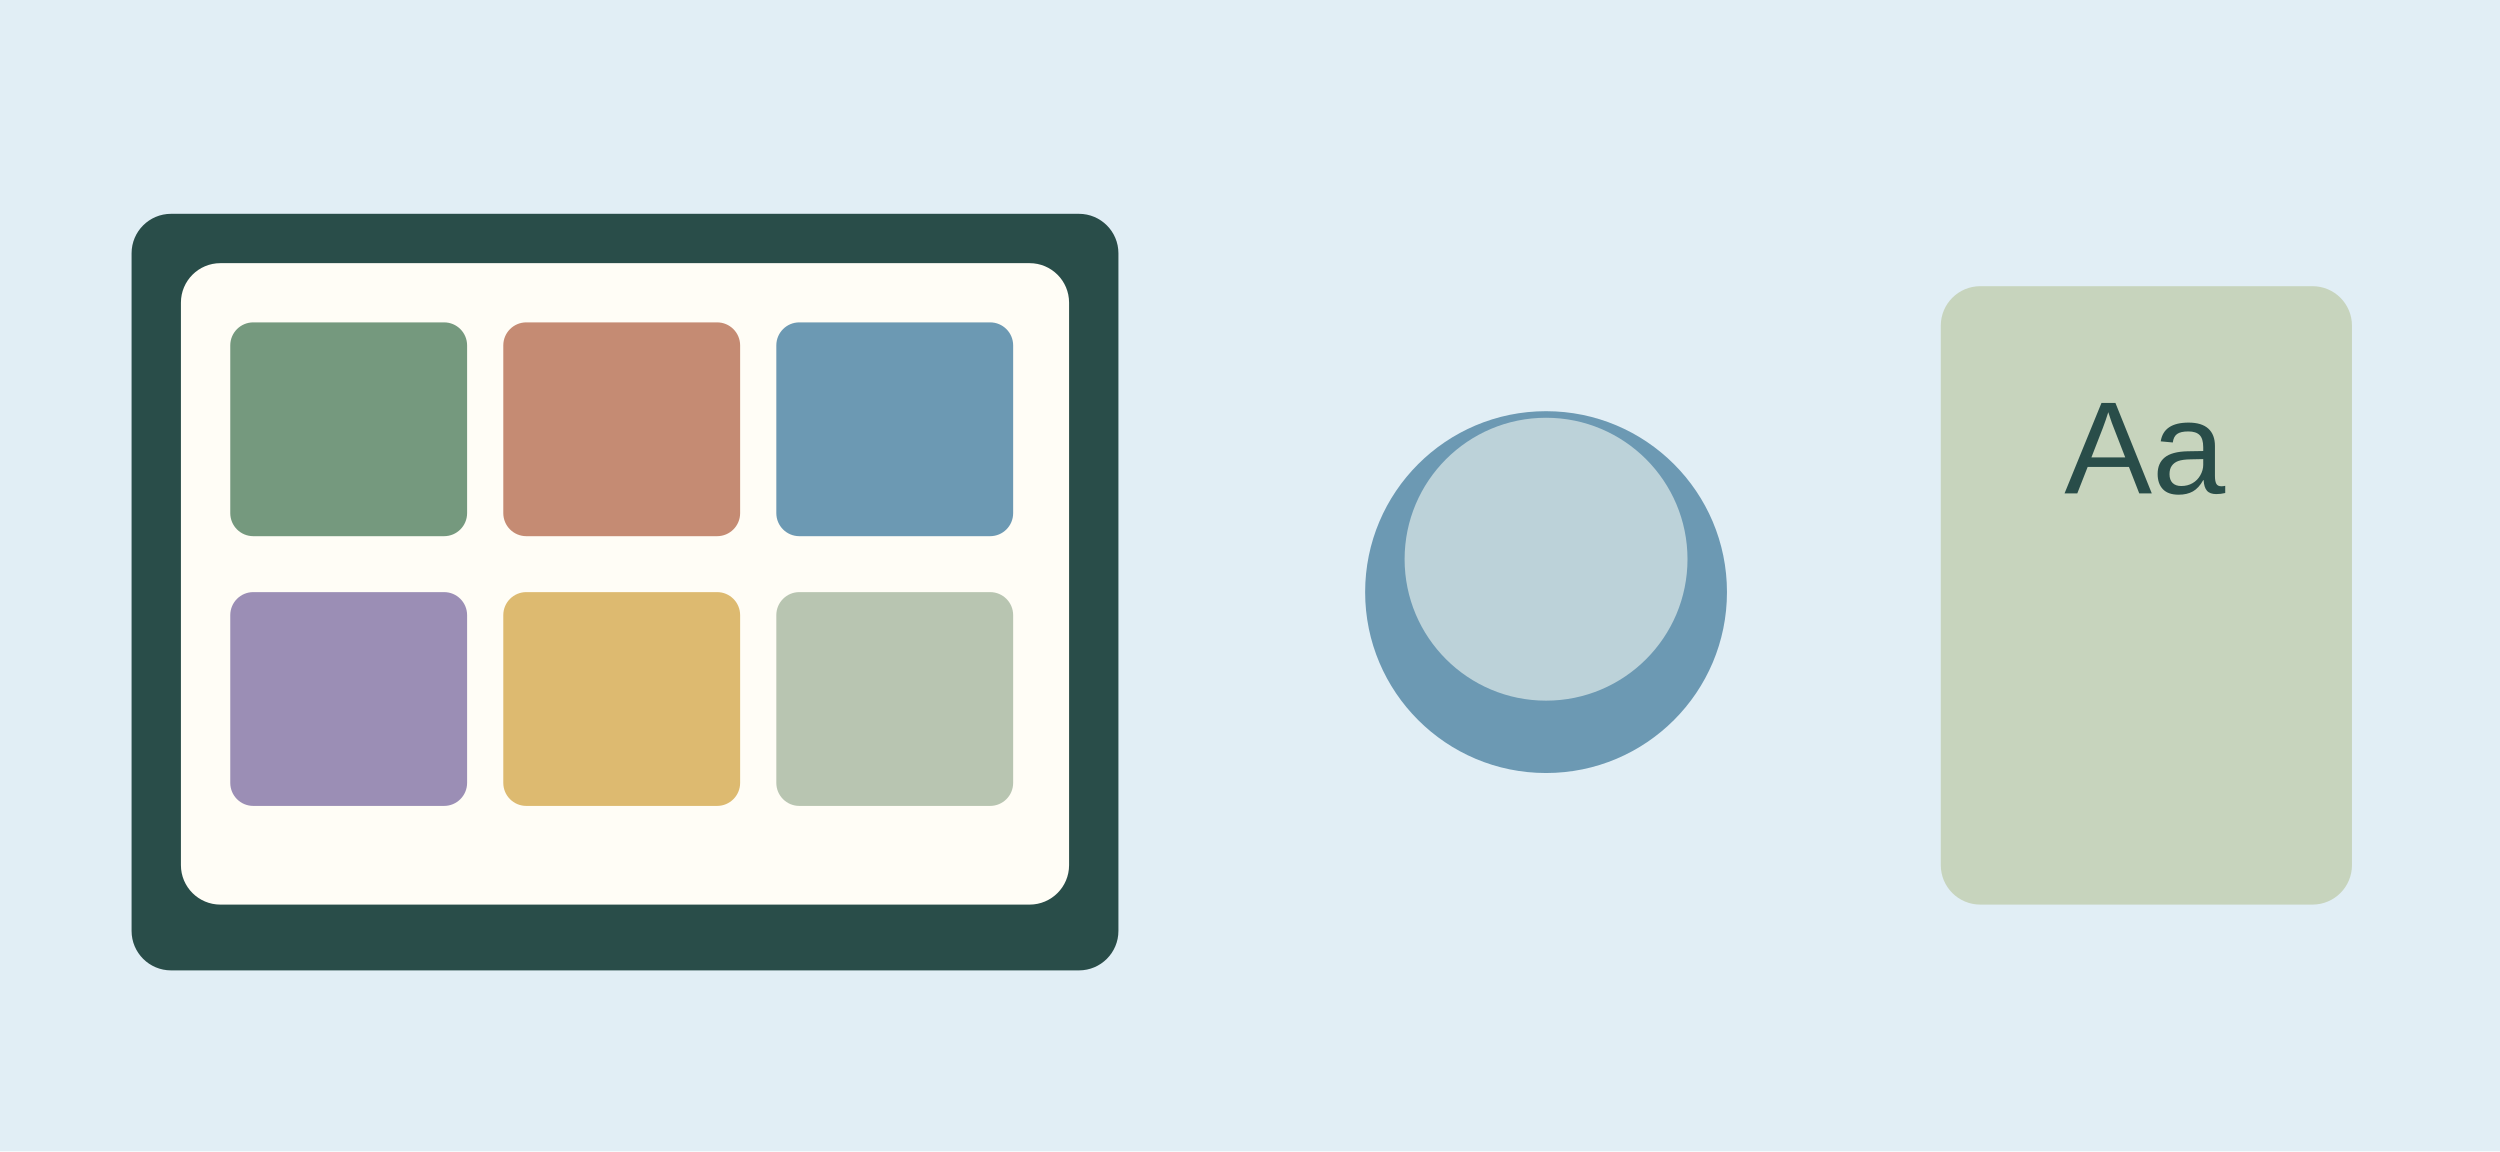
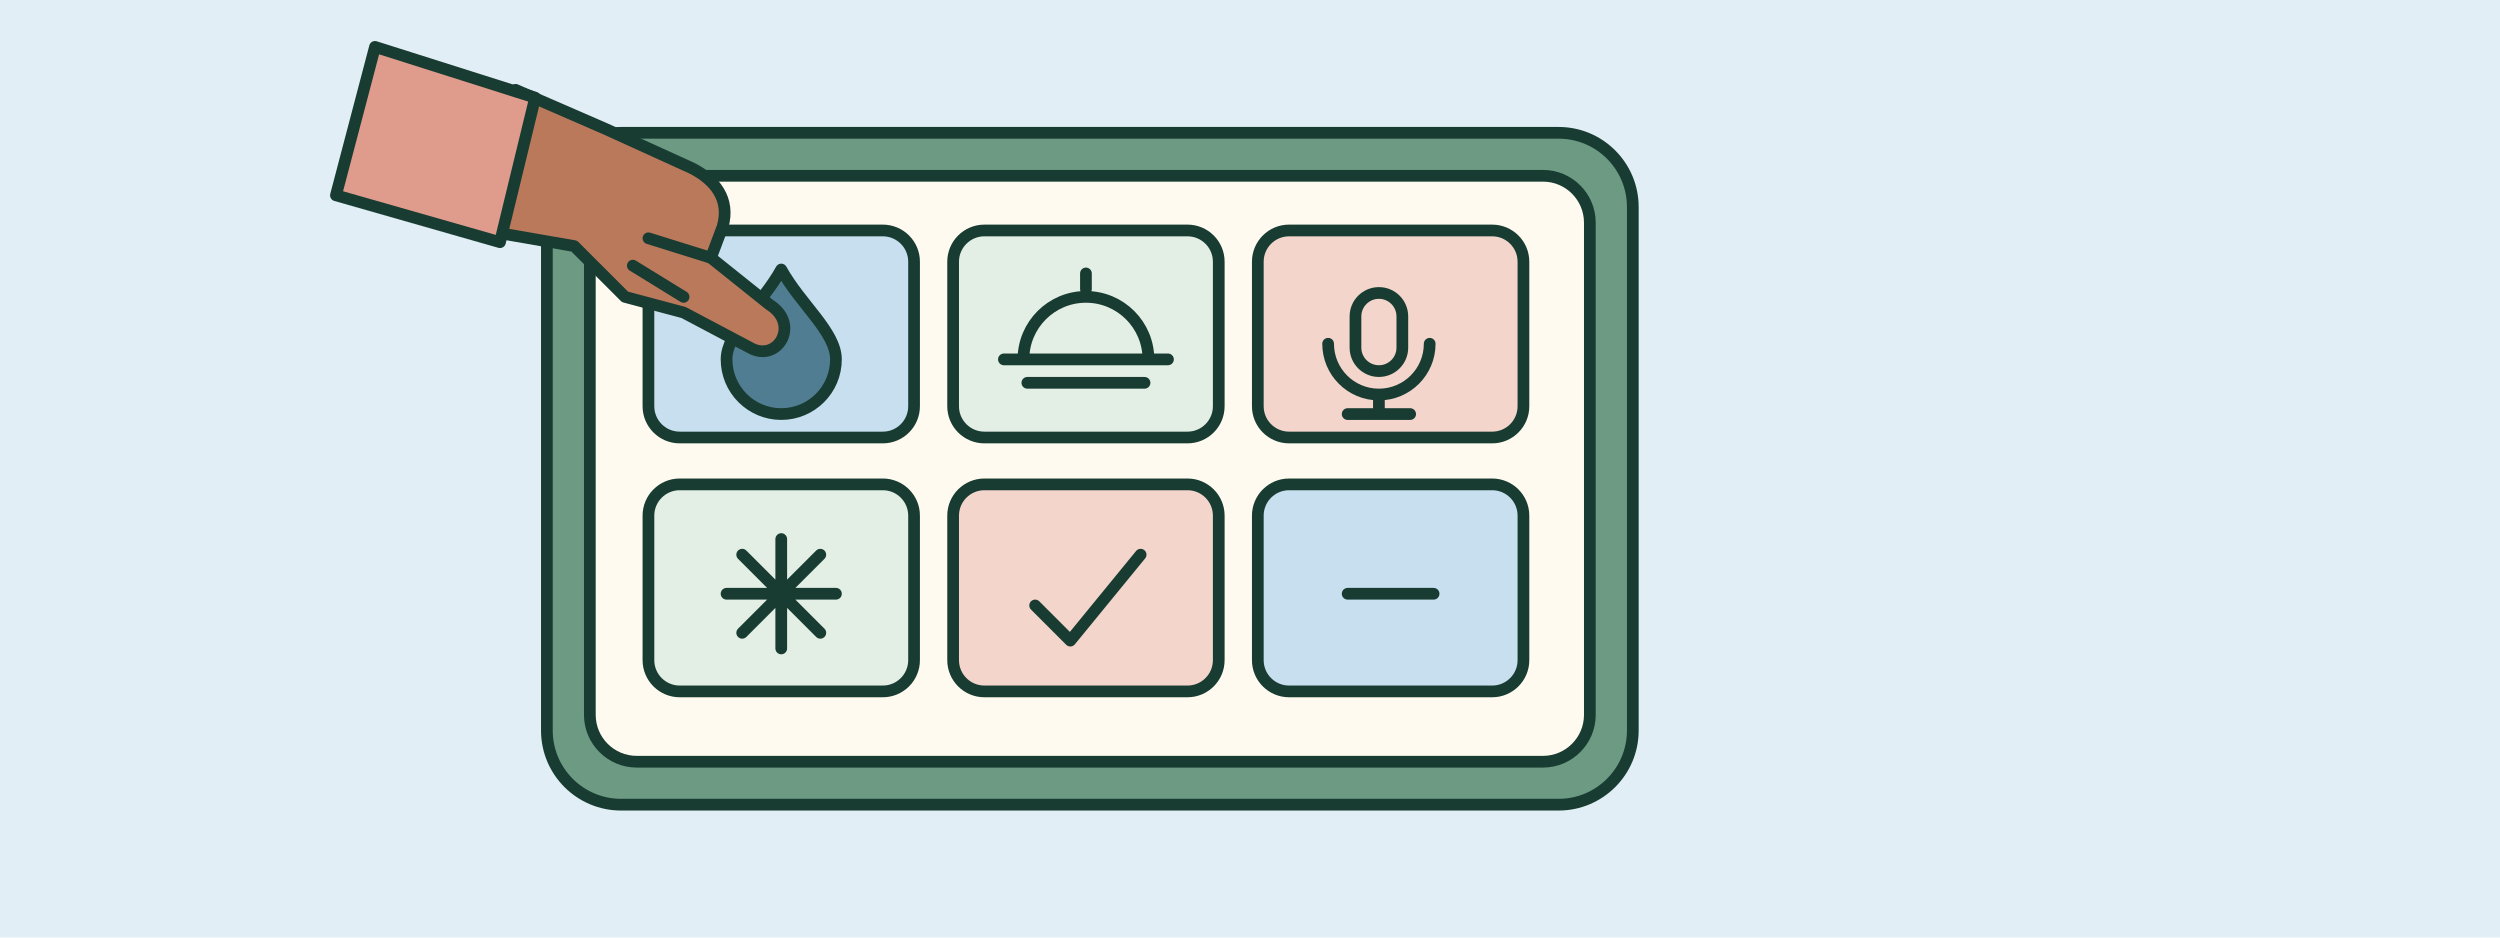
- <svg xmlns="http://www.w3.org/2000/svg" viewBox="0 0 760 350" role="img" aria-labelledby="title">
-   <defs>
-     <marker id="arrow" markerWidth="8" markerHeight="8" refX="6" refY="4" orient="auto">
-       <path d="M0 0L8 4L0 8" fill="#294d49" />
-     </marker>
-   </defs>
-   <rect width="760" height="350" fill="#e1eef5" />
-   <g font-family="Arial,sans-serif" stroke-linejoin="round">
-     <rect x="40" y="65" width="300" height="230" rx="12" fill="#294d49" />
-     <rect x="55" y="80" width="270" height="195" rx="12" fill="#fffdf6" />
-     <rect x="70" y="98" width="72" height="65" rx="7" fill="#75997e" />
-     <rect x="153" y="98" width="72" height="65" rx="7" fill="#c58b73" />
-     <rect x="236" y="98" width="72" height="65" rx="7" fill="#6c99b3" />
-     <rect x="70" y="180" width="72" height="65" rx="7" fill="#9b8eb5" />
-     <rect x="153" y="180" width="72" height="65" rx="7" fill="#ddba70" />
-     <rect x="236" y="180" width="72" height="65" rx="7" fill="#b8c5b1" />
-     <circle cx="470" cy="180" r="55" fill="#6c99b3" />
-     <circle cx="470" cy="170" r="43" fill="#bcd2d9" />
-     <rect x="590" y="87" width="125" height="188" rx="12" fill="#c7d4bd" />
-     <text x="652" y="150" font-size="40" fill="#294d49" text-anchor="middle">Aa</text>
+ <svg xmlns="http://www.w3.org/2000/svg" viewBox="0 0 640 240">
+   <rect width="640" height="240" fill="#e1eef5" />
+   <g stroke="#183c32" stroke-width="3" stroke-linecap="round" stroke-linejoin="round">
+     <rect x="140" y="34" width="278" height="172" rx="19" fill="#6c9a82" />
+     <rect x="151" y="45" width="256" height="150" rx="12" fill="#fffaf0" />
+     <rect x="166" y="59" width="68" height="53" rx="8" fill="#c8dff0" />
+     <rect x="244" y="59" width="68" height="53" rx="8" fill="#e3eee5" />
+     <rect x="322" y="59" width="68" height="53" rx="8" fill="#f3d5cc" />
+     <rect x="166" y="124" width="68" height="53" rx="8" fill="#e3eee5" />
+     <rect x="244" y="124" width="68" height="53" rx="8" fill="#f3d5cc" />
+     <rect x="322" y="124" width="68" height="53" rx="8" fill="#c8dff0" />
+     <path d="M200 69c-5 9-14 16-14 23a14 14 0 0 0 28 0c0-7-9-14-14-23z" fill="#517d93" />
+     <path d="M257 92h42m-37 0a16 16 0 0 1 32 0m-16-18v-4m-15 28h30" fill="none" />
+     <path d="M347 81a6 6 0 1 1 12 0v8a6 6 0 1 1-12 0zm-7 7a13 13 0 0 0 26 0m-13 13v5m-8 0h16" fill="none" />
+     <path d="M186 152h28m-14-14v28m-10-24 20 20m0-20-20 20" fill="none" />
+     <path d="M265 155l9 9 18-22m53 10h22" fill="none" />
+     <path d="M124 59l23 4 13 13 15 4 17 9c7 4 13-6 5-11l-15-12 3-8c2-7-2-12-8-15l-22-10-23-10z" fill="#bb795c" />
+     <path d="M96 12l41 13-9 37-42-12z" fill="#df9b8b" />
+     <path d="M166 61l16 5m-20 2 13 8" fill="none" />
  </g>
</svg>
